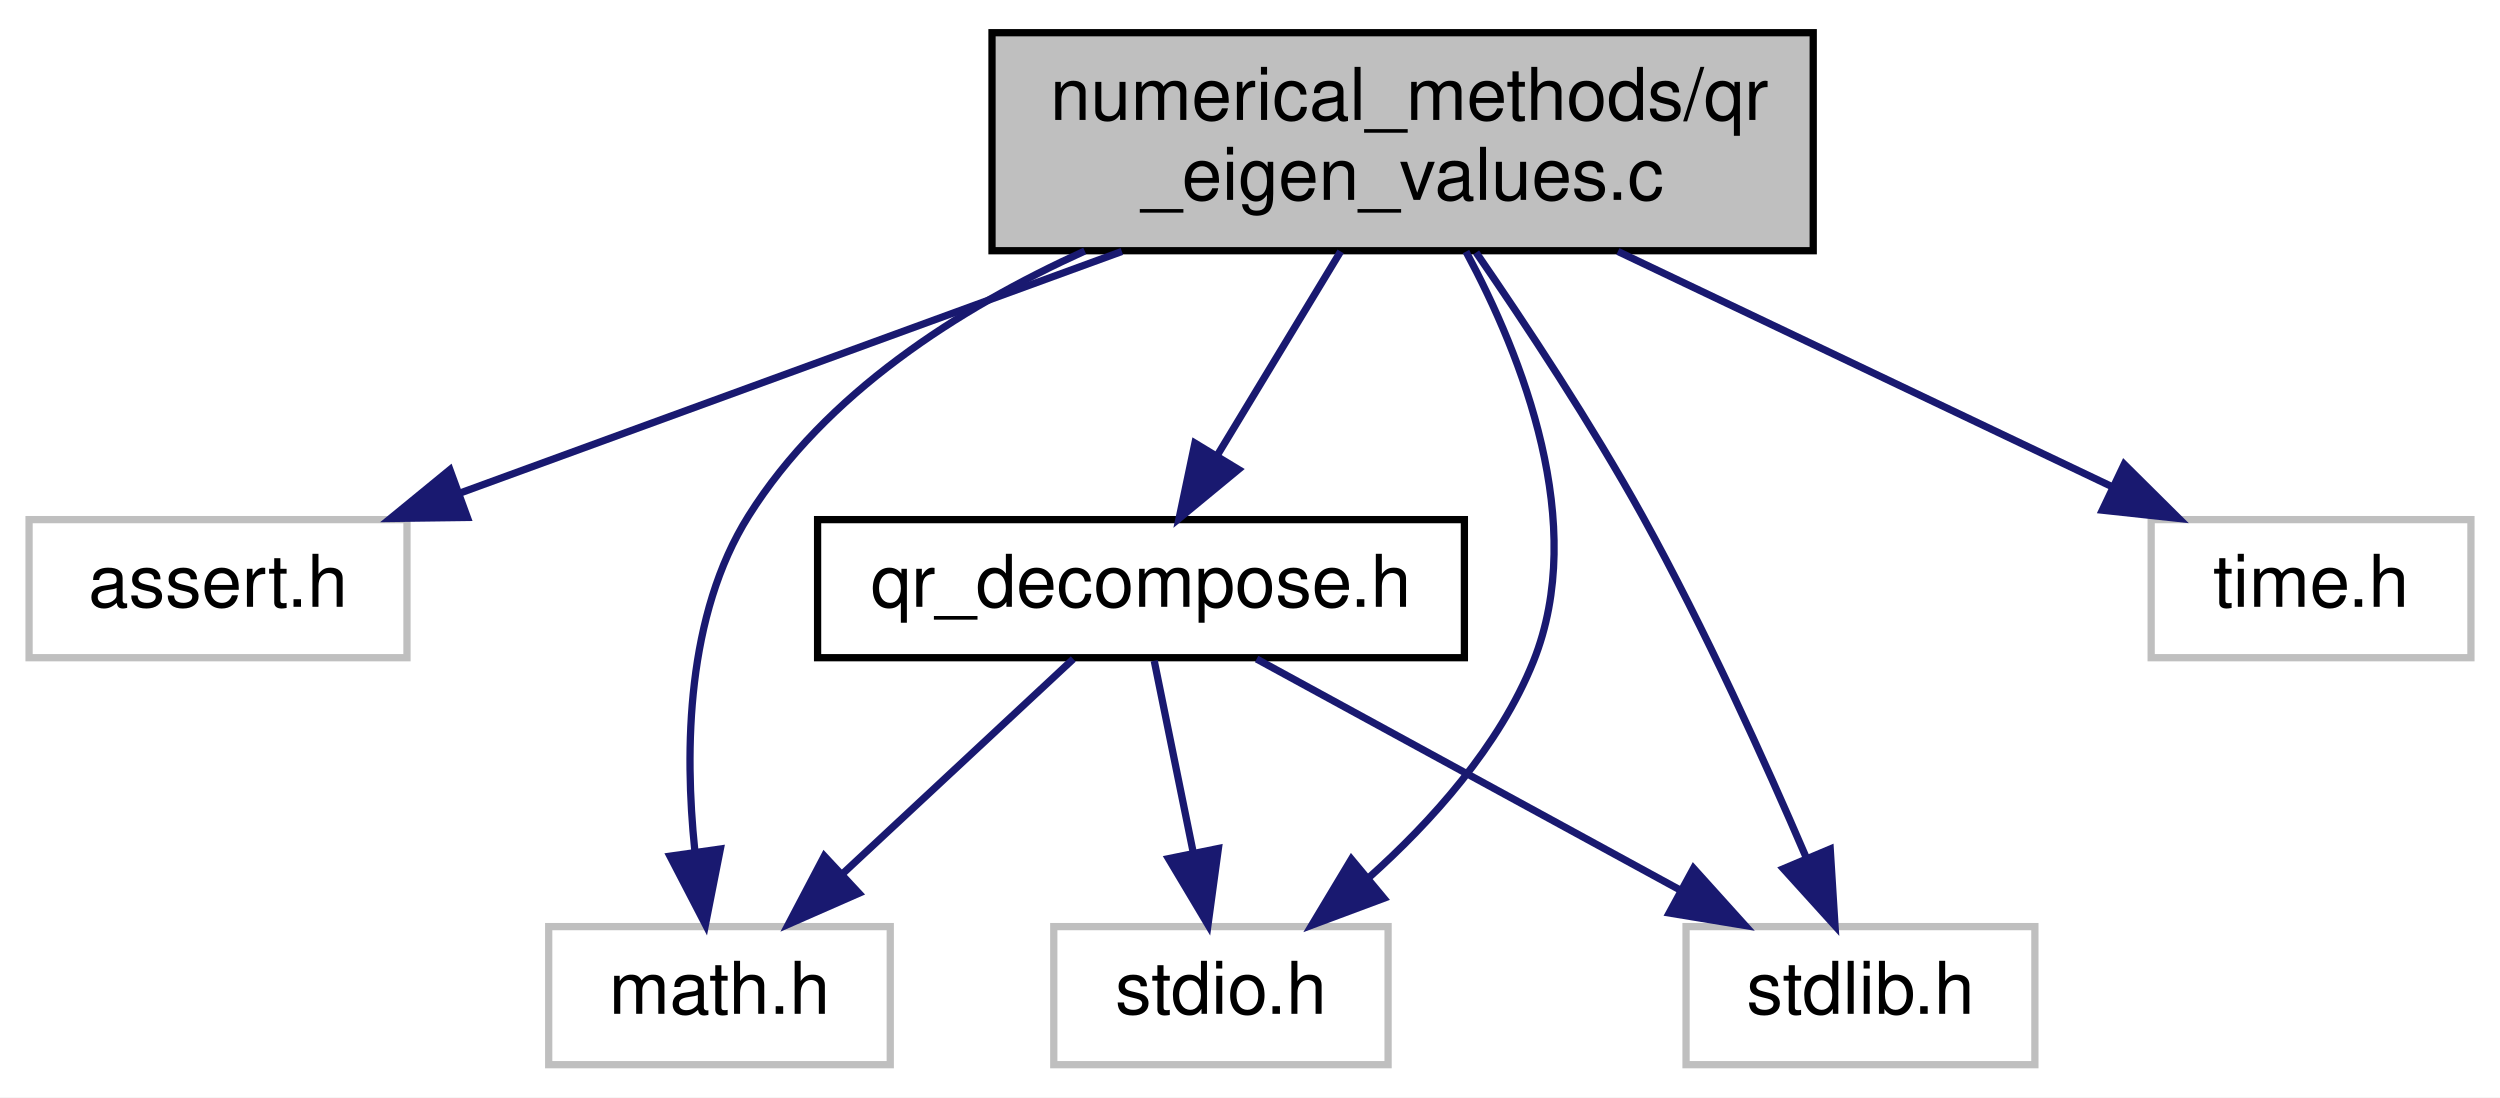
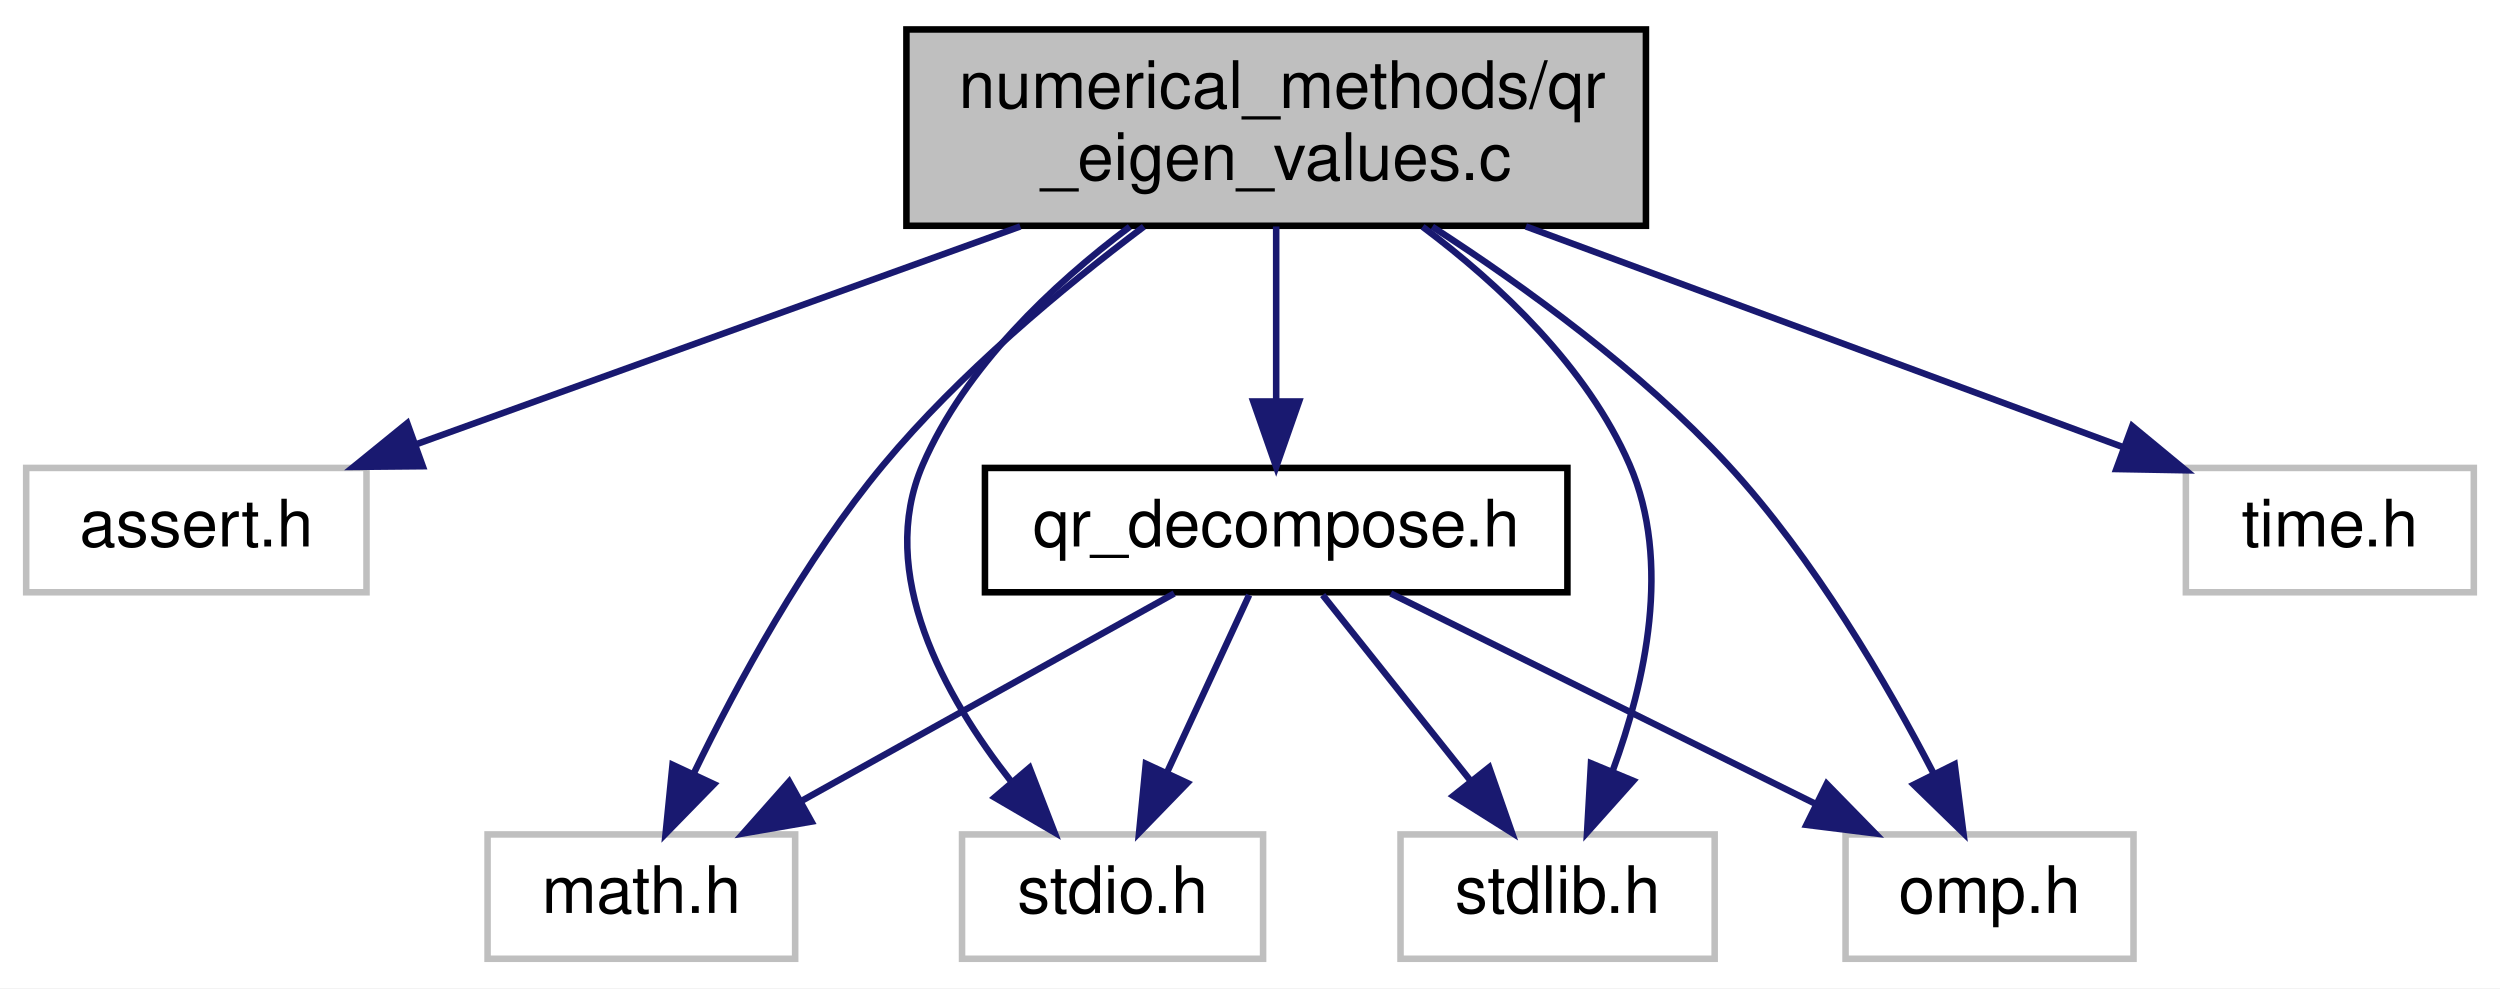
- <svg xmlns="http://www.w3.org/2000/svg" xmlns:xlink="http://www.w3.org/1999/xlink" width="344pt" height="151pt" viewBox="0.00 0.00 344.00 151.00">
+ <svg xmlns="http://www.w3.org/2000/svg" xmlns:xlink="http://www.w3.org/1999/xlink" width="382pt" height="151pt" viewBox="0.00 0.00 382.00 151.00">
  <g id="graph0" class="graph" transform="scale(1 1) rotate(0) translate(4 147)">
-     <polygon fill="white" stroke="transparent" points="-4,4 -4,-147 340,-147 340,4 -4,4" />
+     <polygon fill="white" stroke="transparent" points="-4,4 -4,-147 378,-147 378,4 -4,4" />
    <g id="node1" class="node">
      <g id="a_node1">
        <a xlink:title="Compute real eigen values and eigen vectors of a symmetric matrix using QR decomposition method.">
-           <polygon fill="#bfbfbf" stroke="black" points="132.5,-112.5 132.5,-142.5 245.5,-142.5 245.5,-112.5 132.5,-112.5" />
-           <text text-anchor="start" x="140.5" y="-130.5" font-family="Helvetica,sans-Serif" font-size="10.00">numerical_methods/qr</text>
-           <text text-anchor="middle" x="189" y="-119.5" font-family="Helvetica,sans-Serif" font-size="10.00">_eigen_values.c</text>
+           <polygon fill="#bfbfbf" stroke="black" points="134.5,-112.5 134.5,-142.5 247.5,-142.5 247.5,-112.5 134.5,-112.5" />
+           <text text-anchor="start" x="142.5" y="-130.5" font-family="Helvetica,sans-Serif" font-size="10.00">numerical_methods/qr</text>
+           <text text-anchor="middle" x="191" y="-119.5" font-family="Helvetica,sans-Serif" font-size="10.00">_eigen_values.c</text>
        </a>
      </g>
    </g>
    <g id="node2" class="node">
      <g id="a_node2">
        <a xlink:title=" ">
          <polygon fill="white" stroke="#bfbfbf" points="0,-56.5 0,-75.5 52,-75.5 52,-56.5 0,-56.5" />
          <text text-anchor="middle" x="26" y="-63.5" font-family="Helvetica,sans-Serif" font-size="10.00">assert.h</text>
        </a>
      </g>
    </g>
    <g id="edge1" class="edge">
-       <path fill="none" stroke="midnightblue" d="M150.37,-112.4C122.66,-102.28 85.69,-88.79 59.28,-79.15" />
-       <polygon fill="midnightblue" stroke="midnightblue" points="60.31,-75.8 49.72,-75.66 57.91,-82.37 60.31,-75.8" />
+       <path fill="none" stroke="midnightblue" d="M151.9,-112.4C123.84,-102.28 86.43,-88.79 59.69,-79.15" />
+       <polygon fill="midnightblue" stroke="midnightblue" points="60.6,-75.76 50.01,-75.66 58.23,-82.34 60.6,-75.76" />
    </g>
    <g id="node3" class="node">
      <g id="a_node3">
        <a xlink:title=" ">
-           <polygon fill="white" stroke="#bfbfbf" points="71.5,-0.5 71.5,-19.5 118.5,-19.5 118.5,-0.5 71.5,-0.5" />
-           <text text-anchor="middle" x="95" y="-7.5" font-family="Helvetica,sans-Serif" font-size="10.00">math.h</text>
+           <polygon fill="white" stroke="#bfbfbf" points="70.5,-0.5 70.5,-19.5 117.5,-19.5 117.5,-0.5 70.5,-0.5" />
+           <text text-anchor="middle" x="94" y="-7.5" font-family="Helvetica,sans-Serif" font-size="10.00">math.h</text>
        </a>
      </g>
    </g>
    <g id="edge2" class="edge">
-       <path fill="none" stroke="midnightblue" d="M145.26,-112.46C127.9,-104.58 109.57,-92.84 99,-76 90.45,-62.38 90.17,-43.84 91.6,-30.04" />
-       <polygon fill="midnightblue" stroke="midnightblue" points="95.12,-30.18 93.07,-19.78 88.19,-29.19 95.12,-30.18" />
+       <path fill="none" stroke="midnightblue" d="M170.78,-112.37C158.33,-103 142.59,-89.92 131,-76 118.95,-61.53 108.68,-42.59 102.04,-28.89" />
+       <polygon fill="midnightblue" stroke="midnightblue" points="105.1,-27.18 97.7,-19.6 98.76,-30.14 105.1,-27.18" />
    </g>
    <g id="node4" class="node">
      <g id="a_node4">
        <a xlink:title=" ">
-           <polygon fill="white" stroke="#bfbfbf" points="141,-0.5 141,-19.5 187,-19.5 187,-0.5 141,-0.5" />
-           <text text-anchor="middle" x="164" y="-7.5" font-family="Helvetica,sans-Serif" font-size="10.00">stdio.h</text>
+           <polygon fill="white" stroke="#bfbfbf" points="143,-0.5 143,-19.5 189,-19.5 189,-0.5 143,-0.5" />
+           <text text-anchor="middle" x="166" y="-7.5" font-family="Helvetica,sans-Serif" font-size="10.00">stdio.h</text>
        </a>
      </g>
    </g>
    <g id="edge3" class="edge">
-       <path fill="none" stroke="midnightblue" d="M197.72,-112.38C205.5,-97.89 214.57,-74.88 207,-56 202.32,-44.33 193.01,-33.97 184.24,-26.14" />
-       <polygon fill="midnightblue" stroke="midnightblue" points="186.42,-23.4 176.5,-19.7 181.95,-28.78 186.42,-23.4" />
+       <path fill="none" stroke="midnightblue" d="M168.63,-112.35C156.83,-103.5 143.49,-90.95 137,-76 129.82,-59.45 140.26,-40.63 150.56,-27.52" />
+       <polygon fill="midnightblue" stroke="midnightblue" points="153.31,-29.69 157.13,-19.81 147.98,-25.15 153.31,-29.69" />
    </g>
    <g id="node5" class="node">
      <g id="a_node5">
        <a xlink:title=" ">
-           <polygon fill="white" stroke="#bfbfbf" points="228,-0.5 228,-19.5 276,-19.5 276,-0.5 228,-0.5" />
-           <text text-anchor="middle" x="252" y="-7.5" font-family="Helvetica,sans-Serif" font-size="10.00">stdlib.h</text>
+           <polygon fill="white" stroke="#bfbfbf" points="210,-0.5 210,-19.5 258,-19.5 258,-0.5 210,-0.5" />
+           <text text-anchor="middle" x="234" y="-7.5" font-family="Helvetica,sans-Serif" font-size="10.00">stdlib.h</text>
        </a>
      </g>
    </g>
    <g id="edge4" class="edge">
-       <path fill="none" stroke="midnightblue" d="M199.11,-112.26C205.96,-102.33 215,-88.64 222,-76 230.55,-60.56 238.85,-42.24 244.54,-28.99" />
-       <polygon fill="midnightblue" stroke="midnightblue" points="247.84,-30.18 248.5,-19.61 241.39,-27.46 247.84,-30.18" />
+       <path fill="none" stroke="midnightblue" d="M213.37,-112.35C225.17,-103.5 238.51,-90.95 245,-76 251.47,-61.09 247.38,-42.71 242.45,-29.31" />
+       <polygon fill="midnightblue" stroke="midnightblue" points="245.56,-27.69 238.5,-19.79 239.1,-30.37 245.56,-27.69" />
    </g>
    <g id="node6" class="node">
      <g id="a_node6">
        <a xlink:title=" ">
-           <polygon fill="white" stroke="#bfbfbf" points="292,-56.5 292,-75.5 336,-75.5 336,-56.5 292,-56.5" />
-           <text text-anchor="middle" x="314" y="-63.5" font-family="Helvetica,sans-Serif" font-size="10.00">time.h</text>
+           <polygon fill="white" stroke="#bfbfbf" points="330,-56.5 330,-75.5 374,-75.5 374,-56.5 330,-56.5" />
+           <text text-anchor="middle" x="352" y="-63.5" font-family="Helvetica,sans-Serif" font-size="10.00">time.h</text>
        </a>
      </g>
    </g>
    <g id="edge5" class="edge">
-       <path fill="none" stroke="midnightblue" d="M218.62,-112.4C239.22,-102.59 266.48,-89.62 286.58,-80.05" />
-       <polygon fill="midnightblue" stroke="midnightblue" points="288.29,-83.12 295.81,-75.66 285.28,-76.8 288.29,-83.12" />
+       <path fill="none" stroke="midnightblue" d="M229.15,-112.4C257.02,-102.1 294.36,-88.3 320.53,-78.63" />
+       <polygon fill="midnightblue" stroke="midnightblue" points="321.8,-81.89 329.97,-75.14 319.38,-75.33 321.8,-81.89" />
    </g>
    <g id="node7" class="node">
      <g id="a_node7">
        <a xlink:href="../../d4/d68/qr__decompose_8h.html" target="_top" xlink:title="Library functions to compute QR decomposition of a given matrix.">
-           <polygon fill="white" stroke="black" points="108.5,-56.5 108.5,-75.5 197.5,-75.5 197.5,-56.5 108.5,-56.5" />
-           <text text-anchor="middle" x="153" y="-63.5" font-family="Helvetica,sans-Serif" font-size="10.00">qr_decompose.h</text>
+           <polygon fill="white" stroke="black" points="146.5,-56.5 146.5,-75.5 235.5,-75.5 235.5,-56.5 146.5,-56.5" />
+           <text text-anchor="middle" x="191" y="-63.5" font-family="Helvetica,sans-Serif" font-size="10.00">qr_decompose.h</text>
        </a>
      </g>
    </g>
    <g id="edge6" class="edge">
-       <path fill="none" stroke="midnightblue" d="M180.47,-112.4C175.4,-104.02 168.93,-93.33 163.54,-84.42" />
-       <polygon fill="midnightblue" stroke="midnightblue" points="166.41,-82.4 158.24,-75.66 160.42,-86.03 166.41,-82.4" />
+       <path fill="none" stroke="midnightblue" d="M191,-112.4C191,-104.47 191,-94.46 191,-85.86" />
+       <polygon fill="midnightblue" stroke="midnightblue" points="194.5,-85.66 191,-75.66 187.5,-85.66 194.5,-85.66" />
+     </g>
+     <g id="node8" class="node">
+       <g id="a_node8">
+         <a xlink:title=" ">
+           <polygon fill="white" stroke="#bfbfbf" points="278,-0.5 278,-19.5 322,-19.5 322,-0.5 278,-0.5" />
+           <text text-anchor="middle" x="300" y="-7.5" font-family="Helvetica,sans-Serif" font-size="10.00">omp.h</text>
+         </a>
+       </g>
+     </g>
+     <g id="edge11" class="edge">
+       <path fill="none" stroke="midnightblue" d="M214.85,-112.36C229.05,-103.18 246.81,-90.29 260,-76 273.16,-61.74 284.35,-42.52 291.52,-28.69" />
+       <polygon fill="midnightblue" stroke="midnightblue" points="294.67,-30.22 296.01,-19.71 288.41,-27.1 294.67,-30.22" />
    </g>
    <g id="edge7" class="edge">
-       <path fill="none" stroke="midnightblue" d="M143.68,-56.32C135.11,-48.34 122.19,-36.31 111.81,-26.65" />
-       <polygon fill="midnightblue" stroke="midnightblue" points="114.19,-24.09 104.49,-19.83 109.42,-29.21 114.19,-24.09" />
+       <path fill="none" stroke="midnightblue" d="M175.42,-56.32C160,-47.74 136.19,-34.49 118.29,-24.52" />
+       <polygon fill="midnightblue" stroke="midnightblue" points="119.99,-21.46 109.55,-19.65 116.58,-27.58 119.99,-21.46" />
    </g>
    <g id="edge8" class="edge">
-       <path fill="none" stroke="midnightblue" d="M154.82,-56.08C156.27,-48.93 158.37,-38.64 160.19,-29.69" />
-       <polygon fill="midnightblue" stroke="midnightblue" points="163.65,-30.25 162.22,-19.75 156.79,-28.85 163.65,-30.25" />
+       <path fill="none" stroke="midnightblue" d="M186.87,-56.08C183.49,-48.77 178.58,-38.18 174.38,-29.1" />
+       <polygon fill="midnightblue" stroke="midnightblue" points="177.43,-27.36 170.05,-19.75 171.08,-30.3 177.43,-27.36" />
    </g>
    <g id="edge9" class="edge">
-       <path fill="none" stroke="midnightblue" d="M168.91,-56.32C184.64,-47.74 208.94,-34.49 227.21,-24.52" />
-       <polygon fill="midnightblue" stroke="midnightblue" points="229.03,-27.52 236.13,-19.65 225.68,-21.37 229.03,-27.52" />
+       <path fill="none" stroke="midnightblue" d="M198.1,-56.08C204.24,-48.38 213.27,-37.03 220.74,-27.65" />
+       <polygon fill="midnightblue" stroke="midnightblue" points="223.54,-29.75 227.03,-19.75 218.06,-25.39 223.54,-29.75" />
+     </g>
+     <g id="edge10" class="edge">
+       <path fill="none" stroke="midnightblue" d="M208.51,-56.32C226.07,-47.62 253.33,-34.12 273.53,-24.11" />
+       <polygon fill="midnightblue" stroke="midnightblue" points="275.12,-27.23 282.53,-19.65 272.02,-20.96 275.12,-27.23" />
    </g>
  </g>
</svg>
